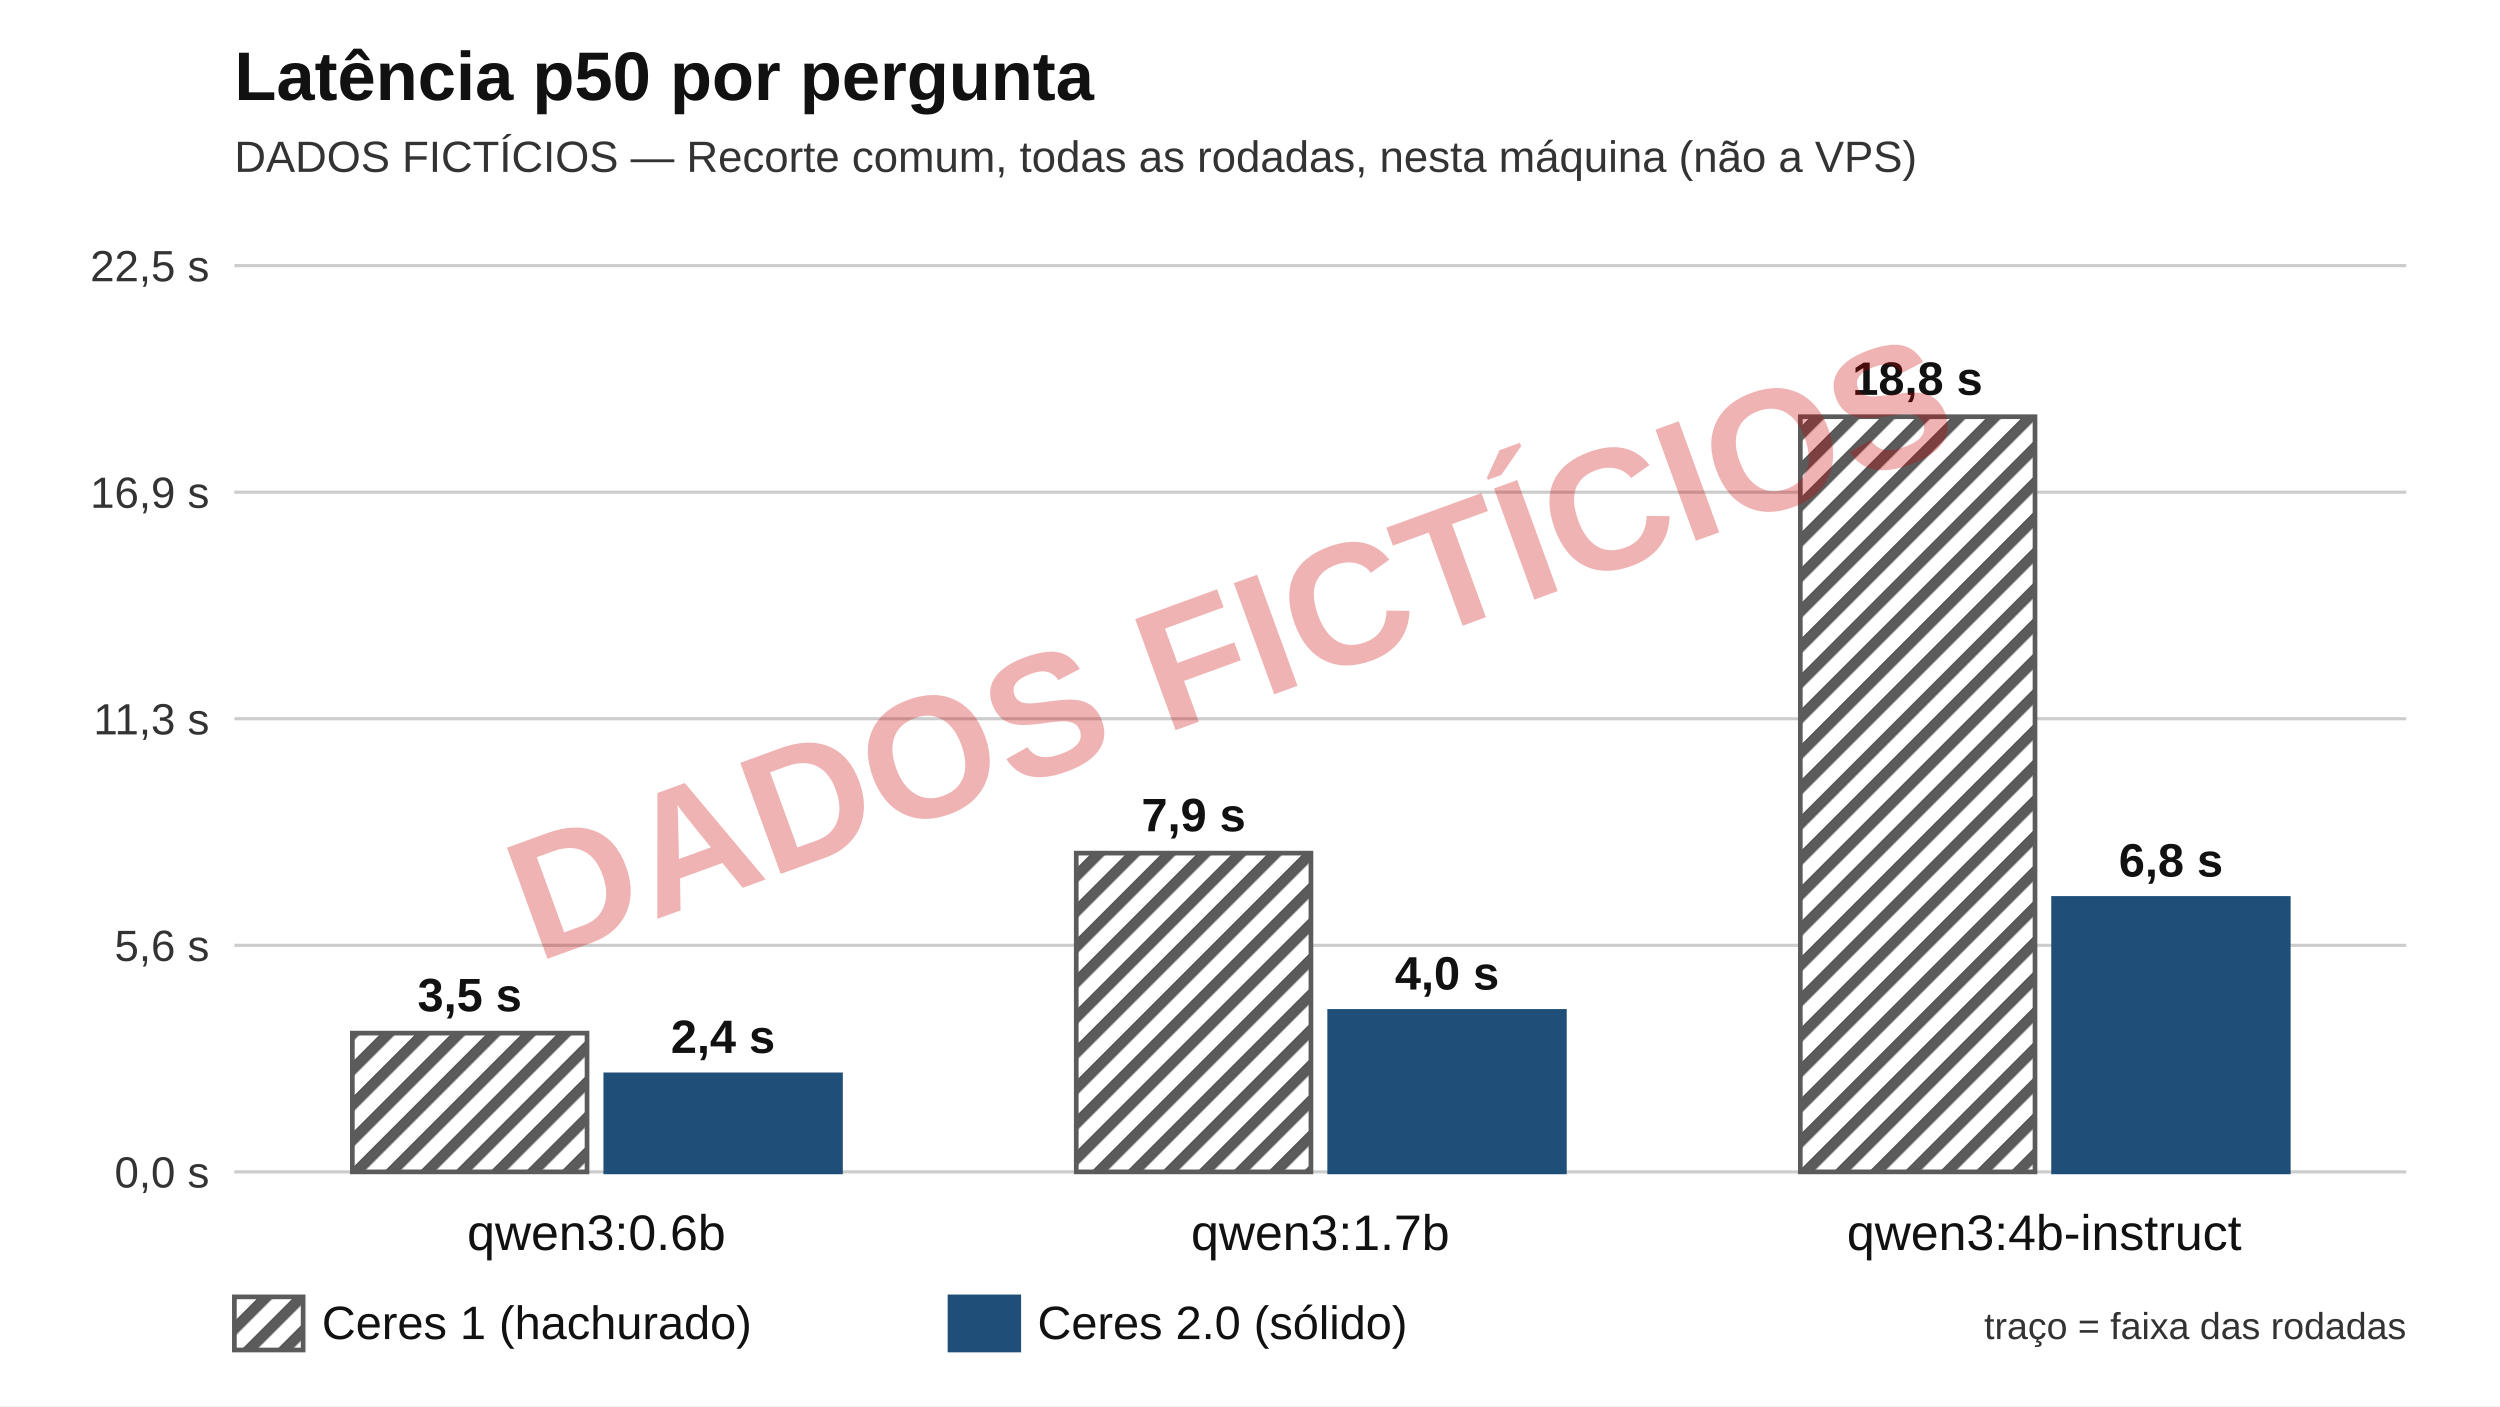
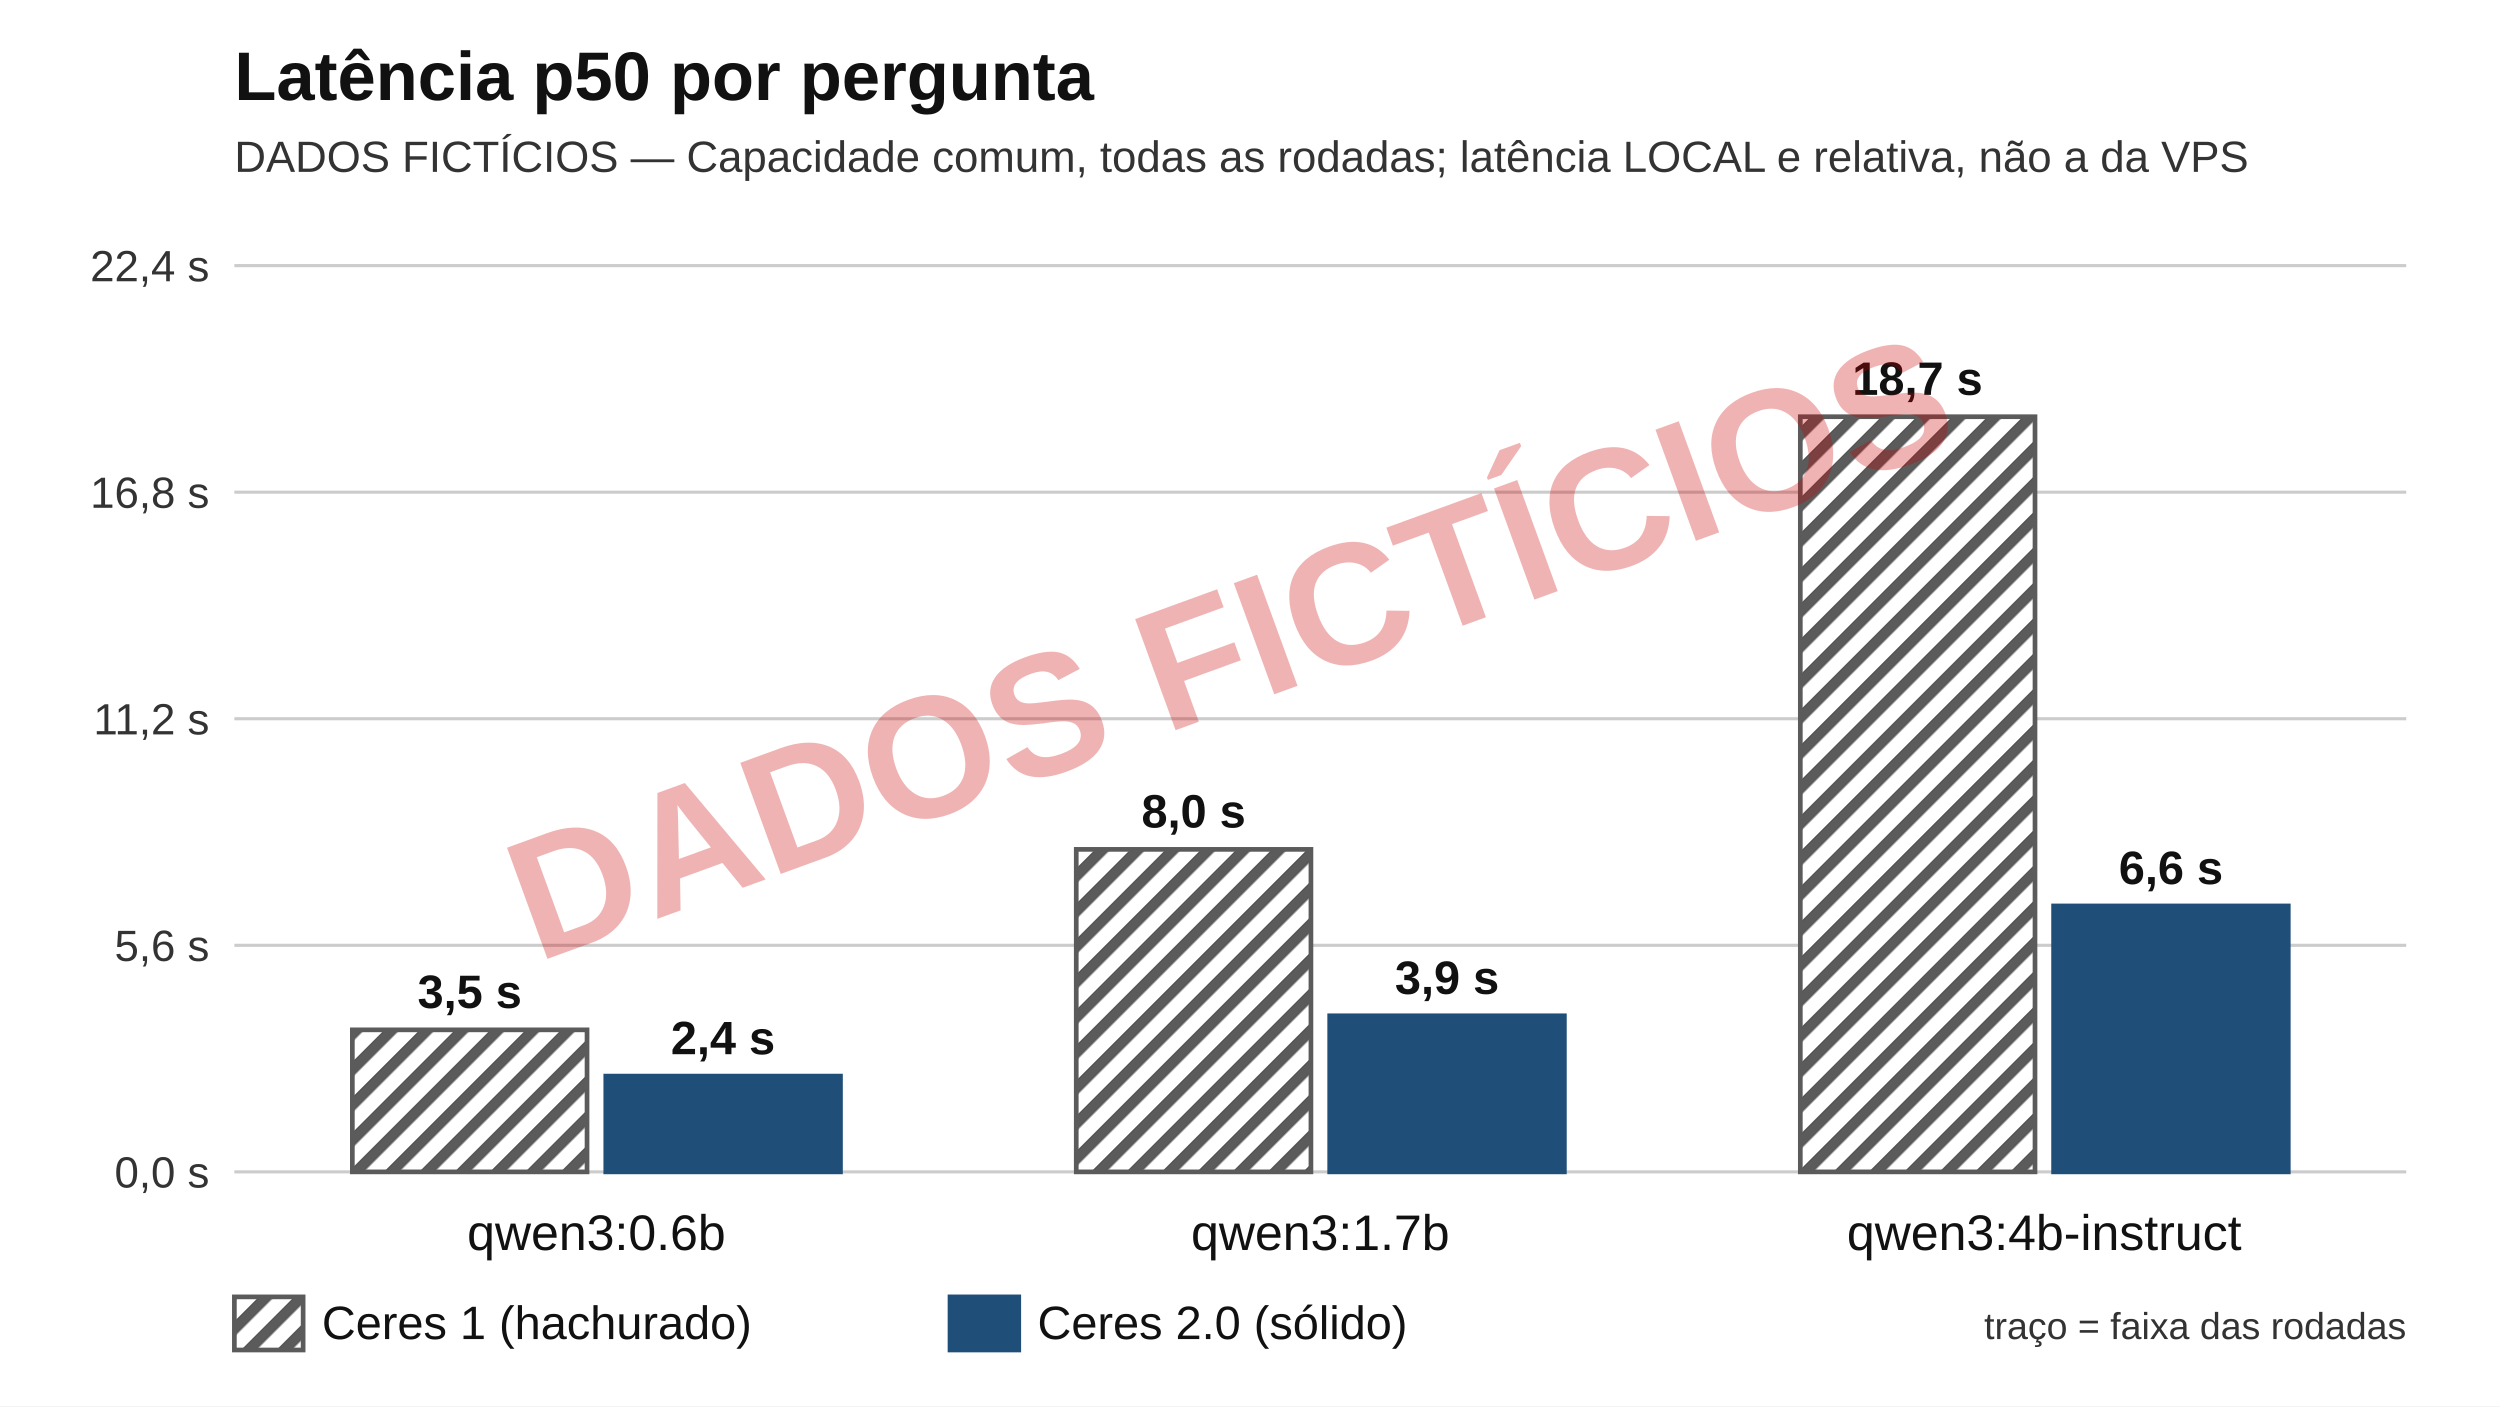
<svg xmlns="http://www.w3.org/2000/svg" viewBox="0 0 1600 900" width="1600" height="900" font-family="Arial, Helvetica, sans-serif" role="img" aria-label="Latência p50 por pergunta">
  <defs>
    <pattern id="hachura-diagonal" width="16" height="16" patternUnits="userSpaceOnUse" patternTransform="rotate(45)">
      <rect width="16" height="16" fill="#ffffff" />
      <rect width="7" height="16" fill="#5b5b5b" />
    </pattern>
    <pattern id="hachura-pontos" width="14" height="14" patternUnits="userSpaceOnUse">
      <rect width="14" height="14" fill="#ffffff" />
      <circle cx="7" cy="7" r="4" fill="#7a4b00" />
    </pattern>
  </defs>
  <rect width="1600" height="900" fill="#ffffff" />
  <text x="150" y="64" font-size="44" font-weight="bold" fill="#111111">Latência p50 por pergunta</text>
-   <text x="150" y="110" font-size="28" fill="#333333">DADOS FICTÍCIOS — Recorte comum, todas as rodadas, nesta máquina (não a VPS)</text>
+   <text x="150" y="110" font-size="28" fill="#333333">DADOS FICTÍCIOS — Capacidade comum, todas as rodadas; latência LOCAL e relativa, não a da VPS</text>
  <line x1="150" y1="750.0" x2="1540" y2="750.0" stroke="#cccccc" stroke-width="2" />
  <text x="134" y="760.0" font-size="28" text-anchor="end" fill="#333333">0,0 s</text>
  <line x1="150" y1="605.0" x2="1540" y2="605.0" stroke="#cccccc" stroke-width="2" />
  <text x="134" y="615.0" font-size="28" text-anchor="end" fill="#333333">5,6 s</text>
  <line x1="150" y1="460.0" x2="1540" y2="460.0" stroke="#cccccc" stroke-width="2" />
-   <text x="134" y="470.0" font-size="28" text-anchor="end" fill="#333333">11,3 s</text>
+   <text x="134" y="470.0" font-size="28" text-anchor="end" fill="#333333">11,2 s</text>
  <line x1="150" y1="315.0" x2="1540" y2="315.0" stroke="#cccccc" stroke-width="2" />
-   <text x="134" y="325.0" font-size="28" text-anchor="end" fill="#333333">16,9 s</text>
+   <text x="134" y="325.0" font-size="28" text-anchor="end" fill="#333333">16,8 s</text>
  <line x1="150" y1="170.0" x2="1540" y2="170.0" stroke="#cccccc" stroke-width="2" />
-   <text x="134" y="180.0" font-size="28" text-anchor="end" fill="#333333">22,5 s</text>
+   <text x="134" y="180.0" font-size="28" text-anchor="end" fill="#333333">22,4 s</text>
  <text x="381.7" y="800" font-size="32" text-anchor="middle" fill="#111111">qwen3:0.6b</text>
-   <rect x="225.5" y="661.2" width="150.2" height="88.8" fill="url(#hachura-diagonal)" stroke="#5b5b5b" stroke-width="3" />
-   <text x="300.6" y="647.2" font-size="30" font-weight="bold" text-anchor="middle" fill="#111111">3,5 s</text>
-   <rect x="387.7" y="687.9" width="150.2" height="62.1" fill="#1f4e79" stroke="#1f4e79" stroke-width="3" />
-   <text x="462.7" y="673.9" font-size="30" font-weight="bold" text-anchor="middle" fill="#111111">2,4 s</text>
+   <rect x="225.5" y="659.1" width="150.2" height="90.9" fill="url(#hachura-diagonal)" stroke="#5b5b5b" stroke-width="3" />
+   <text x="300.6" y="645.1" font-size="30" font-weight="bold" text-anchor="middle" fill="#111111">3,5 s</text>
+   <rect x="387.7" y="688.7" width="150.2" height="61.3" fill="#1f4e79" stroke="#1f4e79" stroke-width="3" />
+   <text x="462.7" y="674.7" font-size="30" font-weight="bold" text-anchor="middle" fill="#111111">2,4 s</text>
  <text x="845.0" y="800" font-size="32" text-anchor="middle" fill="#111111">qwen3:1.7b</text>
-   <rect x="688.8" y="546.0" width="150.2" height="204.0" fill="url(#hachura-diagonal)" stroke="#5b5b5b" stroke-width="3" />
-   <text x="763.9" y="532.0" font-size="30" font-weight="bold" text-anchor="middle" fill="#111111">7,9 s</text>
-   <rect x="851.0" y="647.3" width="150.2" height="102.7" fill="#1f4e79" stroke="#1f4e79" stroke-width="3" />
-   <text x="926.1" y="633.3" font-size="30" font-weight="bold" text-anchor="middle" fill="#111111">4,0 s</text>
+   <rect x="688.8" y="543.6" width="150.2" height="206.4" fill="url(#hachura-diagonal)" stroke="#5b5b5b" stroke-width="3" />
+   <text x="763.9" y="529.6" font-size="30" font-weight="bold" text-anchor="middle" fill="#111111">8,0 s</text>
+   <rect x="851.0" y="650.1" width="150.2" height="99.9" fill="#1f4e79" stroke="#1f4e79" stroke-width="3" />
+   <text x="926.1" y="636.1" font-size="30" font-weight="bold" text-anchor="middle" fill="#111111">3,9 s</text>
  <text x="1308.3" y="800" font-size="32" text-anchor="middle" fill="#111111">qwen3:4b-instruct</text>
  <rect x="1152.2" y="266.7" width="150.2" height="483.3" fill="url(#hachura-diagonal)" stroke="#5b5b5b" stroke-width="3" />
-   <text x="1227.2" y="252.7" font-size="30" font-weight="bold" text-anchor="middle" fill="#111111">18,8 s</text>
-   <rect x="1314.3" y="575.0" width="150.2" height="175.0" fill="#1f4e79" stroke="#1f4e79" stroke-width="3" />
-   <text x="1389.4" y="561.0" font-size="30" font-weight="bold" text-anchor="middle" fill="#111111">6,8 s</text>
+   <text x="1227.2" y="252.7" font-size="30" font-weight="bold" text-anchor="middle" fill="#111111">18,7 s</text>
+   <rect x="1314.3" y="579.8" width="150.2" height="170.2" fill="#1f4e79" stroke="#1f4e79" stroke-width="3" />
+   <text x="1389.4" y="565.8" font-size="30" font-weight="bold" text-anchor="middle" fill="#111111">6,6 s</text>
  <rect x="150" y="830" width="44" height="34" fill="url(#hachura-diagonal)" stroke="#5b5b5b" stroke-width="3" />
  <text x="206" y="857" font-size="30" fill="#111111">Ceres 1 (hachurado)</text>
  <rect x="608" y="830" width="44" height="34" fill="#1f4e79" stroke="#1f4e79" stroke-width="3" />
  <text x="664" y="857" font-size="30" fill="#111111">Ceres 2.0 (sólido)</text>
  <text x="1540" y="857" font-size="24" text-anchor="end" fill="#333333">traço = faixa das rodadas</text>
  <text x="800.0" y="450.0" font-size="110" font-weight="bold" fill="#cc0000" fill-opacity="0.30" text-anchor="middle" transform="rotate(-20 800.0 450.0)">DADOS FICTÍCIOS</text>
</svg>
